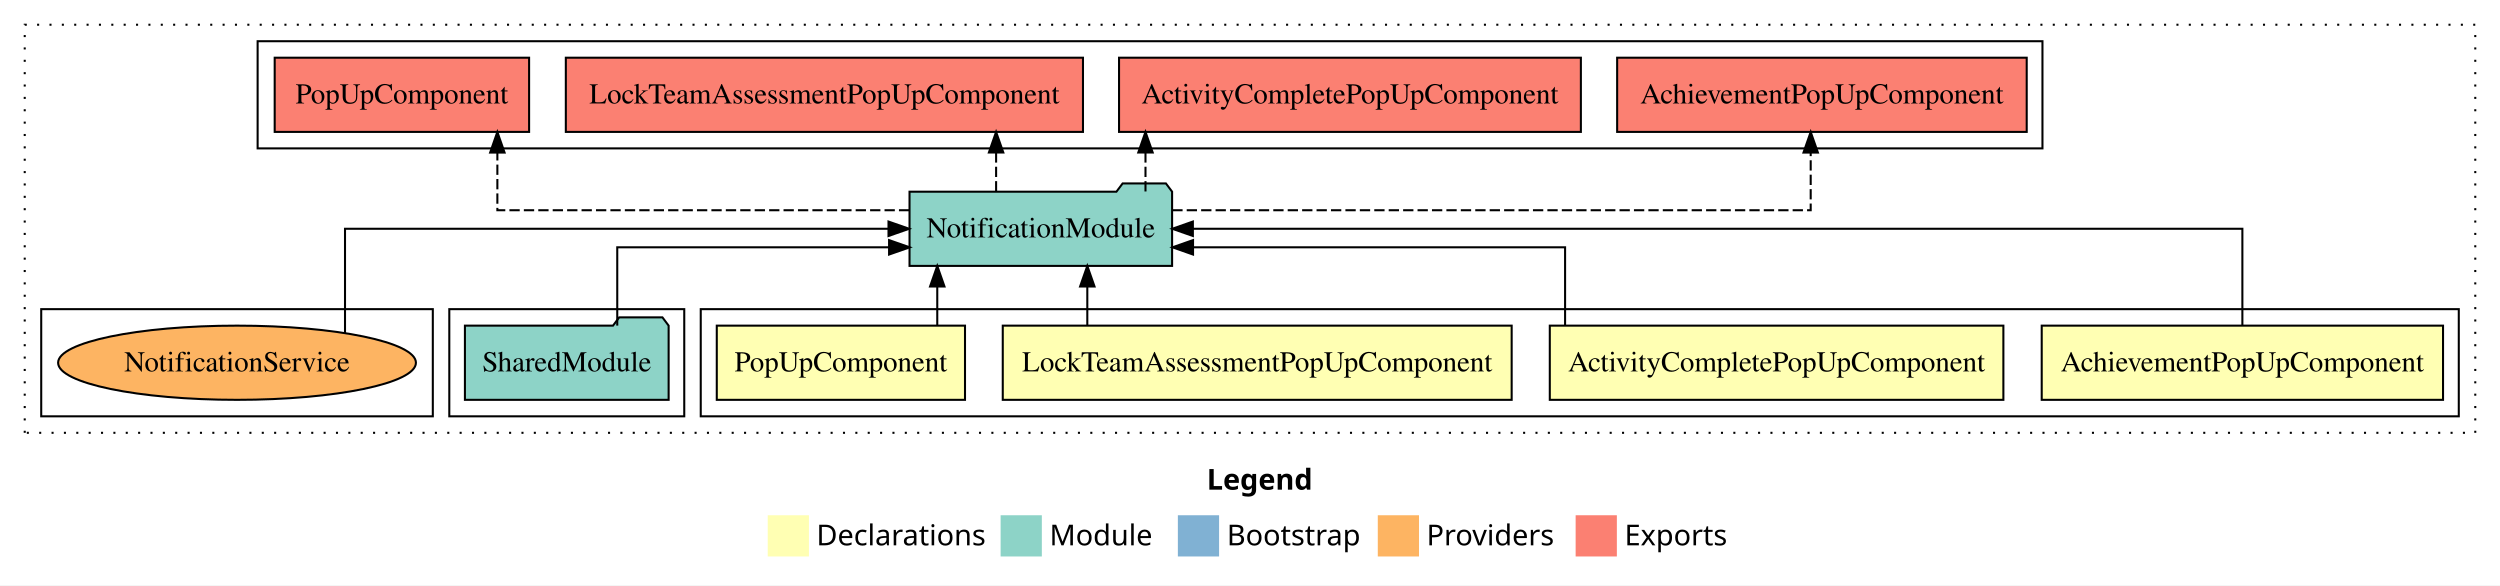
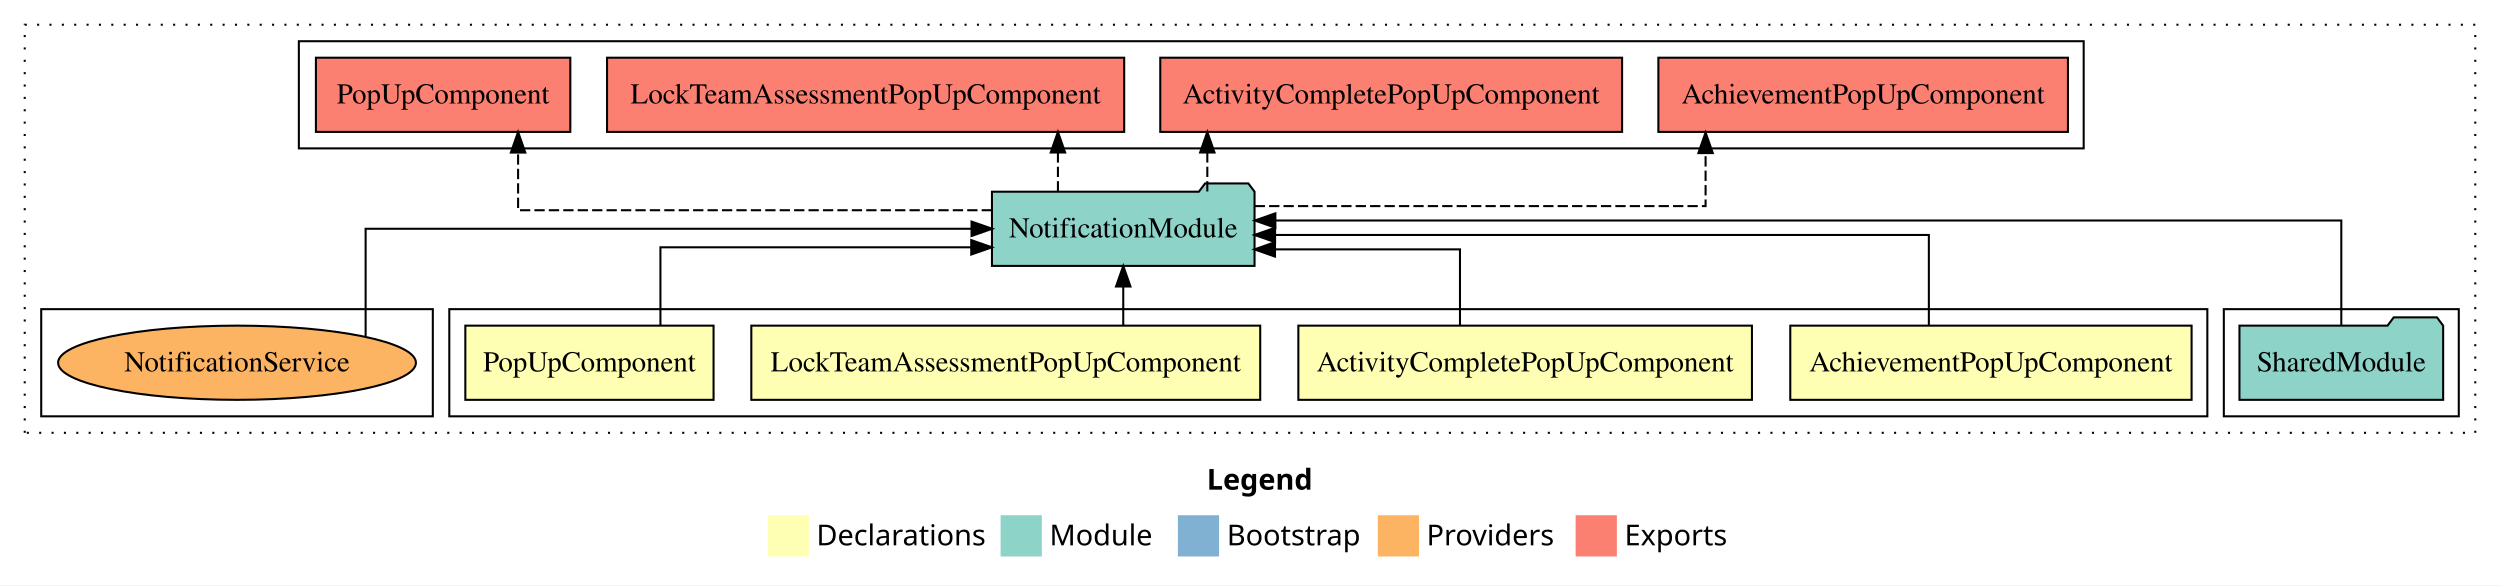
<svg xmlns="http://www.w3.org/2000/svg" width="1213pt" height="284pt" viewBox="0.00 0.00 1213.00 284.00">
  <g id="graph0" class="graph" transform="scale(1 1) rotate(0) translate(4 280)">
    <polygon fill="white" stroke="transparent" points="-4,4 -4,-280 1209,-280 1209,4 -4,4" />
    <text text-anchor="start" x="581.51" y="-42.4" font-family="sans-serif" font-weight="bold" font-size="14.00">Legend</text>
    <polygon fill="#ffffb3" stroke="transparent" points="368.5,-10 368.5,-30 388.5,-30 388.5,-10 368.5,-10" />
    <text text-anchor="start" x="392.13" y="-15.4" font-family="sans-serif" font-size="14.00">  Declarations</text>
    <polygon fill="#8dd3c7" stroke="transparent" points="481.5,-10 481.5,-30 501.5,-30 501.5,-10 481.5,-10" />
    <text text-anchor="start" x="505.23" y="-15.4" font-family="sans-serif" font-size="14.00">  Module</text>
    <polygon fill="#80b1d3" stroke="transparent" points="567.5,-10 567.5,-30 587.5,-30 587.5,-10 567.5,-10" />
    <text text-anchor="start" x="591.28" y="-15.4" font-family="sans-serif" font-size="14.00">  Bootstrap</text>
    <polygon fill="#fdb462" stroke="transparent" points="664.5,-10 664.5,-30 684.5,-30 684.5,-10 664.5,-10" />
    <text text-anchor="start" x="688.17" y="-15.4" font-family="sans-serif" font-size="14.00">  Providers</text>
    <polygon fill="#fb8072" stroke="transparent" points="760.5,-10 760.5,-30 780.5,-30 780.5,-10 760.5,-10" />
    <text text-anchor="start" x="784.23" y="-15.4" font-family="sans-serif" font-size="14.00">  Exports</text>
    <g id="clust1" class="cluster">
      <polygon fill="none" stroke="black" stroke-dasharray="1,5" points="8,-70 8,-268 1197,-268 1197,-70 8,-70" />
    </g>
-     <g id="clust2" class="cluster">
-       <polygon fill="none" stroke="black" points="336,-78 336,-130 1189,-130 1189,-78 336,-78" />
+     <g id="clust7" class="cluster">
+       <polygon fill="none" stroke="black" points="1075,-78 1075,-130 1189,-130 1189,-78 1075,-78" />
    </g>
    <g id="clust8" class="cluster">
-       <polygon fill="none" stroke="black" points="121,-208 121,-260 987,-260 987,-208 121,-208" />
+       <polygon fill="none" stroke="black" points="141,-208 141,-260 1007,-260 1007,-208 141,-208" />
    </g>
-     <g id="clust7" class="cluster">
-       <polygon fill="none" stroke="black" points="214,-78 214,-130 328,-130 328,-78 214,-78" />
+     <g id="clust2" class="cluster">
+       <polygon fill="none" stroke="black" points="214,-78 214,-130 1067,-130 1067,-78 214,-78" />
    </g>
    <g id="clust10" class="cluster">
      <polygon fill="none" stroke="black" points="16,-78 16,-130 206,-130 206,-78 16,-78" />
    </g>
    <g id="node1" class="node">
-       <polygon fill="#ffffb3" stroke="black" points="1181.36,-122 986.64,-122 986.64,-86 1181.36,-86 1181.36,-122" />
-       <text text-anchor="middle" x="1084" y="-99.8" font-family="Times,serif" font-size="14.00">AchievementPopUpComponent</text>
+       <polygon fill="#ffffb3" stroke="black" points="1059.36,-122 864.64,-122 864.64,-86 1059.36,-86 1059.36,-122" />
+       <text text-anchor="middle" x="962" y="-99.8" font-family="Times,serif" font-size="14.00">AchievementPopUpComponent</text>
    </g>
    <g id="node5" class="node">
-       <polygon fill="#8dd3c7" stroke="black" points="564.7,-187 561.7,-191 540.7,-191 537.7,-187 437.3,-187 437.3,-151 564.7,-151 564.7,-187" />
-       <text text-anchor="middle" x="501" y="-164.8" font-family="Times,serif" font-size="14.00">NotificationModule</text>
+       <polygon fill="#8dd3c7" stroke="black" points="604.7,-187 601.7,-191 580.7,-191 577.7,-187 477.3,-187 477.3,-151 604.7,-151 604.7,-187" />
+       <text text-anchor="middle" x="541" y="-164.8" font-family="Times,serif" font-size="14.00">NotificationModule</text>
    </g>
    <g id="edge1" class="edge">
-       <path fill="none" stroke="black" d="M1084,-122.11C1084,-141.34 1084,-169 1084,-169 1084,-169 574.78,-169 574.78,-169" />
-       <polygon fill="black" stroke="black" points="574.78,-165.5 564.78,-169 574.78,-172.5 574.78,-165.5" />
+       <path fill="none" stroke="black" d="M931.88,-122.27C931.88,-140.56 931.88,-166 931.88,-166 931.88,-166 614.67,-166 614.67,-166" />
+       <polygon fill="black" stroke="black" points="614.67,-162.5 604.67,-166 614.67,-169.5 614.67,-162.5" />
    </g>
    <g id="node2" class="node">
-       <polygon fill="#ffffb3" stroke="black" points="968.04,-122 747.96,-122 747.96,-86 968.04,-86 968.04,-122" />
-       <text text-anchor="middle" x="858" y="-99.8" font-family="Times,serif" font-size="14.00">ActivityCompletePopUpComponent</text>
+       <polygon fill="#ffffb3" stroke="black" points="846.04,-122 625.96,-122 625.96,-86 846.04,-86 846.04,-122" />
+       <text text-anchor="middle" x="736" y="-99.8" font-family="Times,serif" font-size="14.00">ActivityCompletePopUpComponent</text>
    </g>
    <g id="edge2" class="edge">
-       <path fill="none" stroke="black" d="M755.38,-122.03C755.38,-138.4 755.38,-160 755.38,-160 755.38,-160 574.86,-160 574.86,-160" />
-       <polygon fill="black" stroke="black" points="574.86,-156.5 564.86,-160 574.86,-163.5 574.86,-156.5" />
+       <path fill="none" stroke="black" d="M704.38,-122.01C704.38,-138.05 704.38,-159 704.38,-159 704.38,-159 614.63,-159 614.63,-159" />
+       <polygon fill="black" stroke="black" points="614.63,-155.5 604.63,-159 614.63,-162.5 614.63,-155.5" />
    </g>
    <g id="node3" class="node">
-       <polygon fill="#ffffb3" stroke="black" points="729.46,-122 482.54,-122 482.54,-86 729.46,-86 729.46,-122" />
-       <text text-anchor="middle" x="606" y="-99.8" font-family="Times,serif" font-size="14.00">LockTeamAssessmentPopUpComponent</text>
+       <polygon fill="#ffffb3" stroke="black" points="607.46,-122 360.54,-122 360.54,-86 607.46,-86 607.46,-122" />
+       <text text-anchor="middle" x="484" y="-99.8" font-family="Times,serif" font-size="14.00">LockTeamAssessmentPopUpComponent</text>
    </g>
    <g id="edge3" class="edge">
-       <path fill="none" stroke="black" d="M523.56,-122.11C523.56,-122.11 523.56,-140.99 523.56,-140.99" />
-       <polygon fill="black" stroke="black" points="520.06,-140.99 523.56,-150.99 527.06,-140.99 520.06,-140.99" />
+       <path fill="none" stroke="black" d="M541,-122.11C541,-122.11 541,-140.99 541,-140.99" />
+       <polygon fill="black" stroke="black" points="537.5,-140.99 541,-150.99 544.5,-140.99 537.5,-140.99" />
    </g>
    <g id="node4" class="node">
-       <polygon fill="#ffffb3" stroke="black" points="464.22,-122 343.78,-122 343.78,-86 464.22,-86 464.22,-122" />
-       <text text-anchor="middle" x="404" y="-99.8" font-family="Times,serif" font-size="14.00">PopUpComponent</text>
+       <polygon fill="#ffffb3" stroke="black" points="342.22,-122 221.78,-122 221.78,-86 342.22,-86 342.22,-122" />
+       <text text-anchor="middle" x="282" y="-99.8" font-family="Times,serif" font-size="14.00">PopUpComponent</text>
    </g>
    <g id="edge4" class="edge">
-       <path fill="none" stroke="black" d="M450.76,-122.11C450.76,-122.11 450.76,-140.99 450.76,-140.99" />
-       <polygon fill="black" stroke="black" points="447.26,-140.99 450.76,-150.99 454.26,-140.99 447.26,-140.99" />
+       <path fill="none" stroke="black" d="M316.44,-122.03C316.44,-138.4 316.44,-160 316.44,-160 316.44,-160 467.25,-160 467.25,-160" />
+       <polygon fill="black" stroke="black" points="467.25,-163.5 477.25,-160 467.25,-156.5 467.25,-163.5" />
    </g>
    <g id="node7" class="node">
-       <polygon fill="#fb8072" stroke="black" points="979.36,-252 780.64,-252 780.64,-216 979.36,-216 979.36,-252" />
-       <text text-anchor="middle" x="880" y="-229.8" font-family="Times,serif" font-size="14.00">AchievementPopUpComponent </text>
+       <polygon fill="#fb8072" stroke="black" points="999.36,-252 800.64,-252 800.64,-216 999.36,-216 999.36,-252" />
+       <text text-anchor="middle" x="900" y="-229.8" font-family="Times,serif" font-size="14.00">AchievementPopUpComponent </text>
    </g>
    <g id="edge6" class="edge">
-       <path fill="none" stroke="black" stroke-dasharray="5,2" d="M564.79,-178C671.48,-178 874.55,-178 874.55,-178 874.55,-178 874.55,-205.97 874.55,-205.97" />
-       <polygon fill="black" stroke="black" points="871.05,-205.97 874.55,-215.97 878.05,-205.97 871.05,-205.97" />
+       <path fill="none" stroke="black" stroke-dasharray="5,2" d="M604.76,-180C688.1,-180 823.55,-180 823.55,-180 823.55,-180 823.55,-205.72 823.55,-205.72" />
+       <polygon fill="black" stroke="black" points="820.05,-205.72 823.55,-215.72 827.05,-205.72 820.05,-205.72" />
    </g>
    <g id="node8" class="node">
-       <polygon fill="#fb8072" stroke="black" points="763.04,-252 538.96,-252 538.96,-216 763.04,-216 763.04,-252" />
-       <text text-anchor="middle" x="651" y="-229.8" font-family="Times,serif" font-size="14.00">ActivityCompletePopUpComponent </text>
+       <polygon fill="#fb8072" stroke="black" points="783.04,-252 558.96,-252 558.96,-216 783.04,-216 783.04,-252" />
+       <text text-anchor="middle" x="671" y="-229.8" font-family="Times,serif" font-size="14.00">ActivityCompletePopUpComponent </text>
    </g>
    <g id="edge7" class="edge">
-       <path fill="none" stroke="black" stroke-dasharray="5,2" d="M551.79,-187.11C551.79,-187.11 551.79,-205.99 551.79,-205.99" />
-       <polygon fill="black" stroke="black" points="548.29,-205.99 551.79,-215.99 555.29,-205.99 548.29,-205.99" />
+       <path fill="none" stroke="black" stroke-dasharray="5,2" d="M581.79,-187.11C581.79,-187.11 581.79,-205.99 581.79,-205.99" />
+       <polygon fill="black" stroke="black" points="578.29,-205.99 581.79,-215.99 585.29,-205.99 578.29,-205.99" />
    </g>
    <g id="node9" class="node">
-       <polygon fill="#fb8072" stroke="black" points="521.46,-252 270.54,-252 270.54,-216 521.46,-216 521.46,-252" />
-       <text text-anchor="middle" x="396" y="-229.8" font-family="Times,serif" font-size="14.00">LockTeamAssessmentPopUpComponent </text>
+       <polygon fill="#fb8072" stroke="black" points="541.46,-252 290.54,-252 290.54,-216 541.46,-216 541.46,-252" />
+       <text text-anchor="middle" x="416" y="-229.8" font-family="Times,serif" font-size="14.00">LockTeamAssessmentPopUpComponent </text>
    </g>
    <g id="edge8" class="edge">
-       <path fill="none" stroke="black" stroke-dasharray="5,2" d="M479.31,-187.11C479.31,-187.11 479.31,-205.99 479.31,-205.99" />
-       <polygon fill="black" stroke="black" points="475.81,-205.99 479.31,-215.99 482.81,-205.99 475.81,-205.99" />
+       <path fill="none" stroke="black" stroke-dasharray="5,2" d="M509.31,-187.11C509.31,-187.11 509.31,-205.99 509.31,-205.99" />
+       <polygon fill="black" stroke="black" points="505.81,-205.99 509.31,-215.99 512.81,-205.99 505.81,-205.99" />
    </g>
    <g id="node10" class="node">
-       <polygon fill="#fb8072" stroke="black" points="252.72,-252 129.28,-252 129.28,-216 252.72,-216 252.72,-252" />
-       <text text-anchor="middle" x="191" y="-229.8" font-family="Times,serif" font-size="14.00">PopUpComponent </text>
+       <polygon fill="#fb8072" stroke="black" points="272.72,-252 149.28,-252 149.28,-216 272.72,-216 272.72,-252" />
+       <text text-anchor="middle" x="211" y="-229.8" font-family="Times,serif" font-size="14.00">PopUpComponent </text>
    </g>
    <g id="edge9" class="edge">
-       <path fill="none" stroke="black" stroke-dasharray="5,2" d="M437.17,-178C359.14,-178 237.32,-178 237.32,-178 237.32,-178 237.32,-205.97 237.32,-205.97" />
-       <polygon fill="black" stroke="black" points="233.82,-205.97 237.32,-215.97 240.82,-205.97 233.82,-205.97" />
+       <path fill="none" stroke="black" stroke-dasharray="5,2" d="M477.29,-178C390.93,-178 247.38,-178 247.38,-178 247.38,-178 247.38,-205.97 247.38,-205.97" />
+       <polygon fill="black" stroke="black" points="243.88,-205.97 247.38,-215.97 250.88,-205.97 243.88,-205.97" />
    </g>
    <g id="node6" class="node">
-       <polygon fill="#8dd3c7" stroke="black" points="320.42,-122 317.42,-126 296.42,-126 293.42,-122 221.58,-122 221.58,-86 320.42,-86 320.42,-122" />
-       <text text-anchor="middle" x="271" y="-99.8" font-family="Times,serif" font-size="14.00">SharedModule</text>
+       <polygon fill="#8dd3c7" stroke="black" points="1181.42,-122 1178.42,-126 1157.42,-126 1154.42,-122 1082.58,-122 1082.58,-86 1181.42,-86 1181.42,-122" />
+       <text text-anchor="middle" x="1132" y="-99.8" font-family="Times,serif" font-size="14.00">SharedModule</text>
    </g>
    <g id="edge5" class="edge">
-       <path fill="none" stroke="black" d="M295.49,-122.03C295.49,-138.4 295.49,-160 295.49,-160 295.49,-160 427.38,-160 427.38,-160" />
-       <polygon fill="black" stroke="black" points="427.38,-163.5 437.38,-160 427.38,-156.5 427.38,-163.5" />
+       <path fill="none" stroke="black" d="M1132,-122.13C1132,-142.57 1132,-173 1132,-173 1132,-173 614.81,-173 614.81,-173" />
+       <polygon fill="black" stroke="black" points="614.81,-169.5 604.81,-173 614.81,-176.5 614.81,-169.5" />
    </g>
    <g id="node11" class="node">
      <ellipse fill="#fdb462" stroke="black" cx="111" cy="-104" rx="86.81" ry="18" />
      <text text-anchor="middle" x="111" y="-99.8" font-family="Times,serif" font-size="14.00">NotificationService</text>
    </g>
    <g id="edge10" class="edge">
-       <path fill="none" stroke="black" d="M163.4,-118.43C163.4,-137.58 163.4,-169 163.4,-169 163.4,-169 427.1,-169 427.1,-169" />
-       <polygon fill="black" stroke="black" points="427.1,-172.5 437.1,-169 427.1,-165.5 427.1,-172.5" />
+       <path fill="none" stroke="black" d="M173.4,-116.53C173.4,-135.42 173.4,-169 173.4,-169 173.4,-169 467.39,-169 467.39,-169" />
+       <polygon fill="black" stroke="black" points="467.39,-172.5 477.39,-169 467.39,-165.5 467.39,-172.5" />
    </g>
  </g>
</svg>
